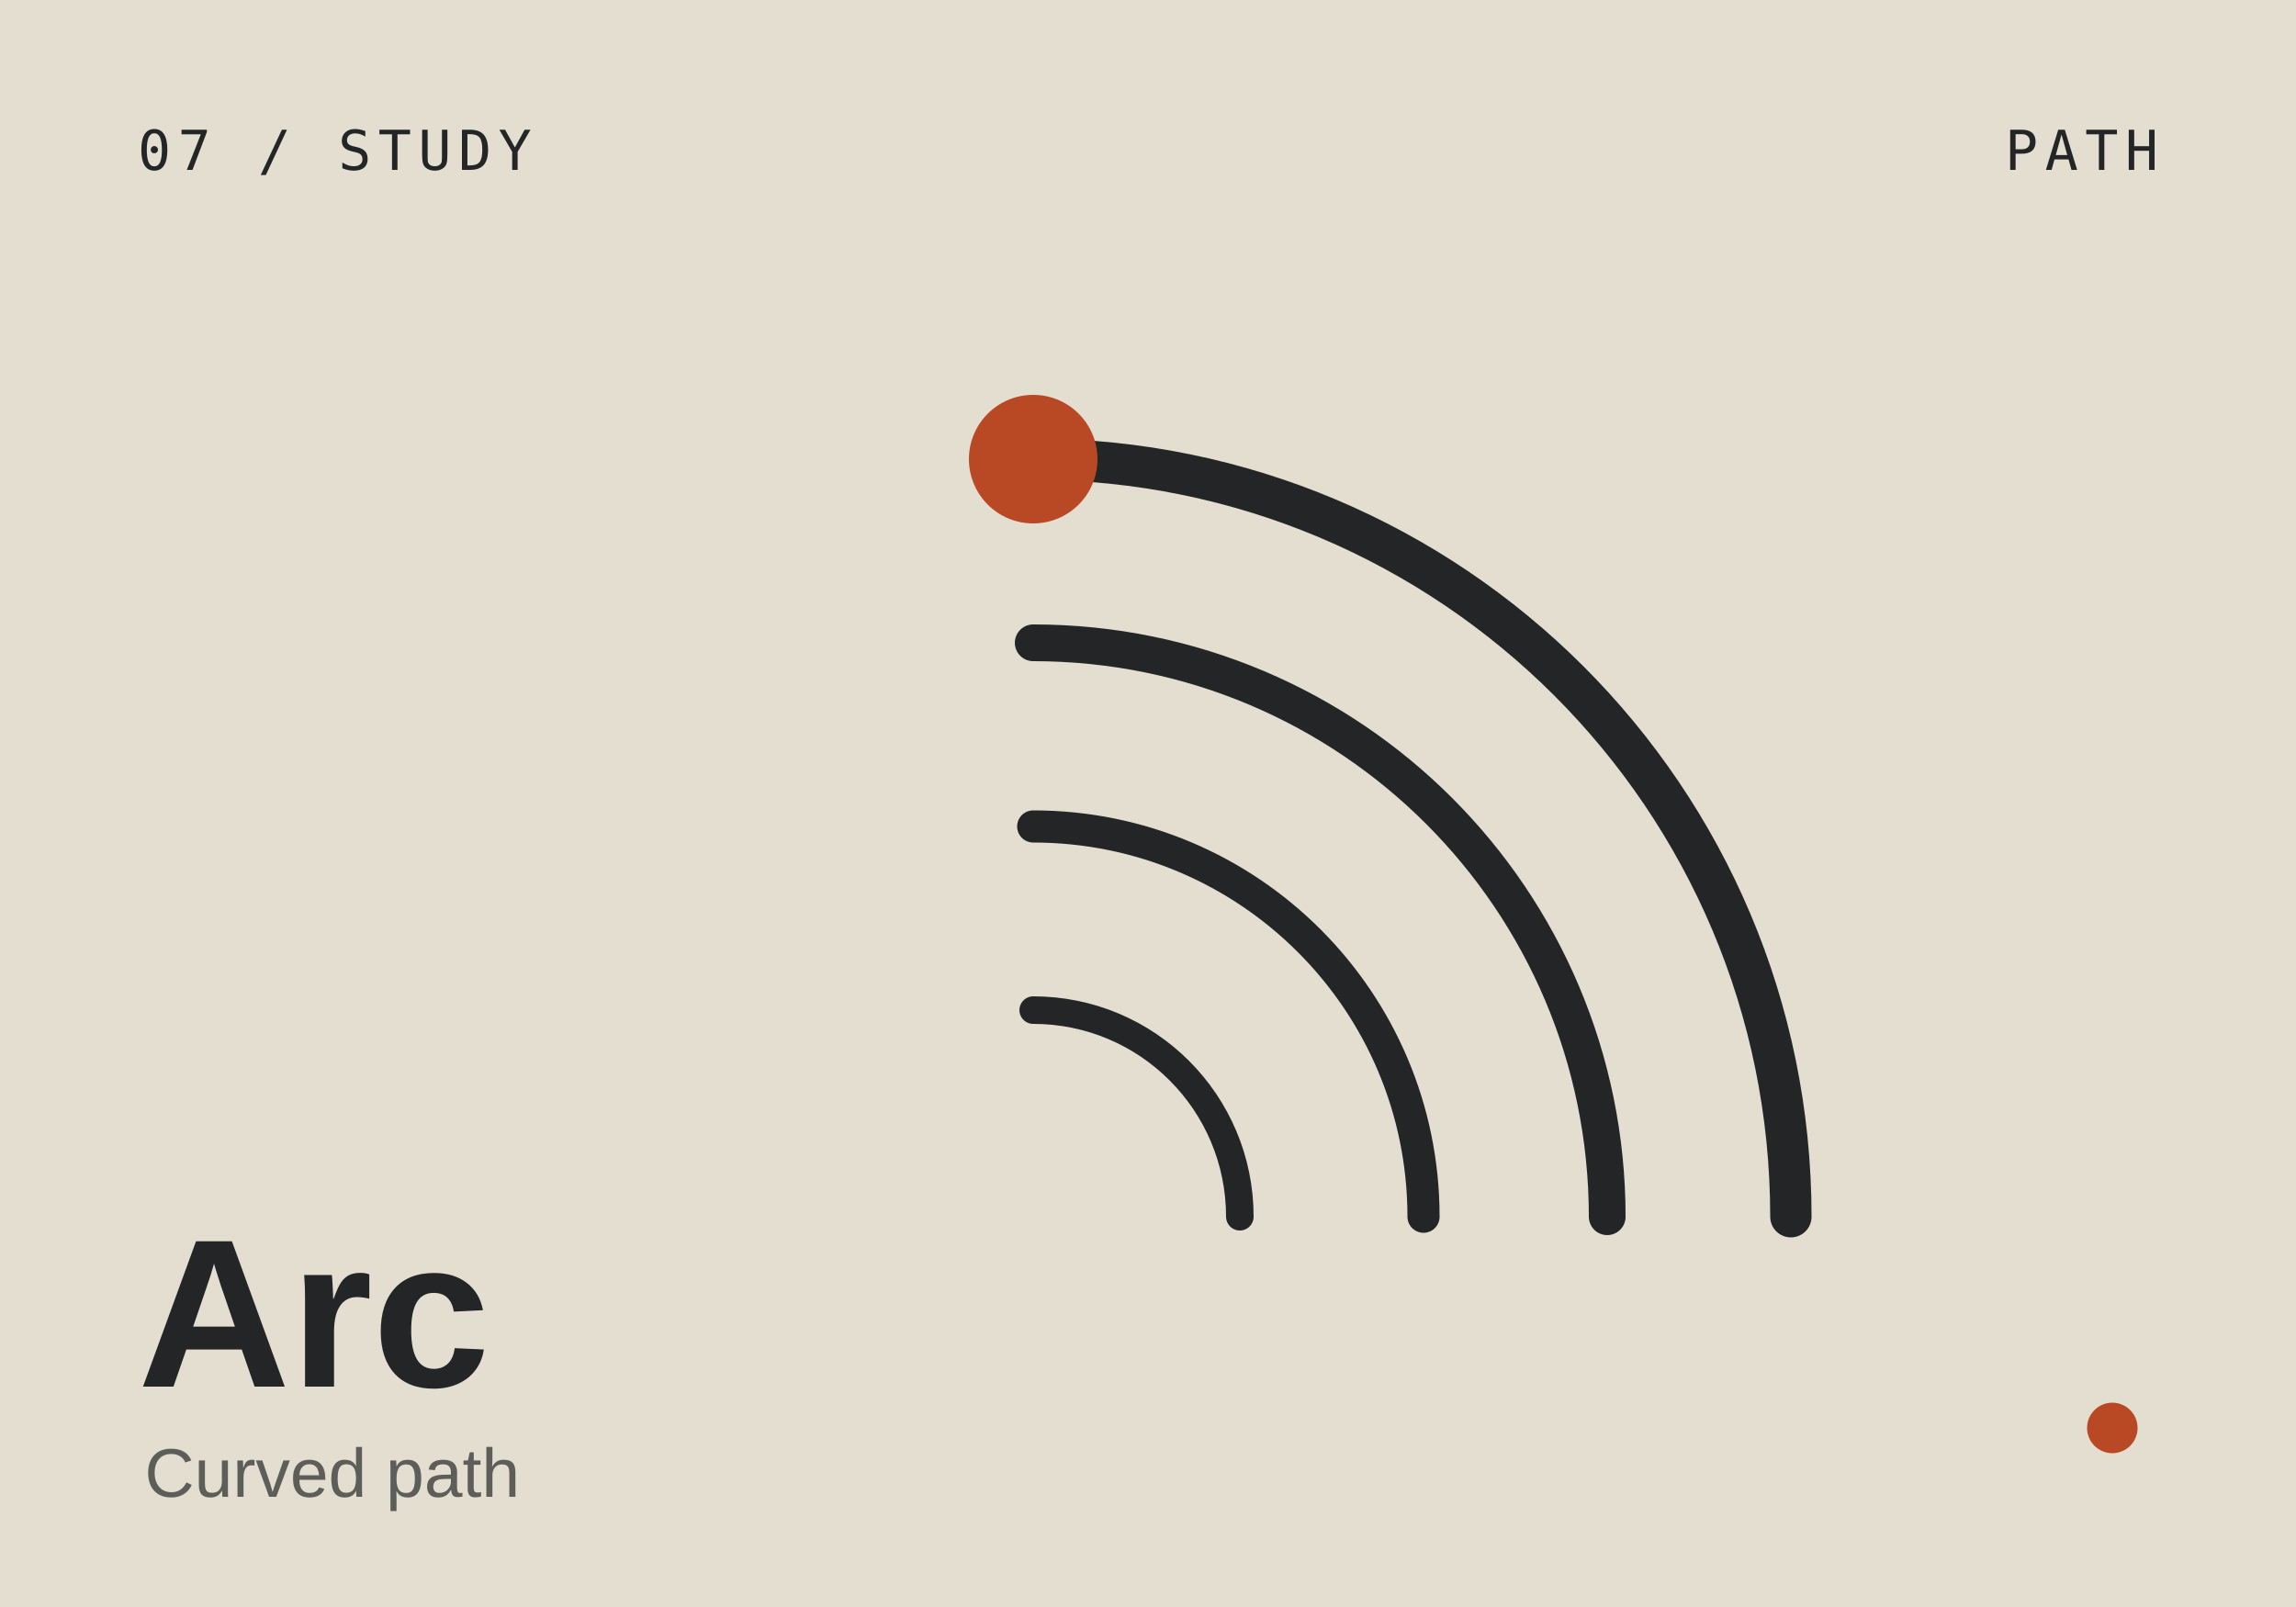
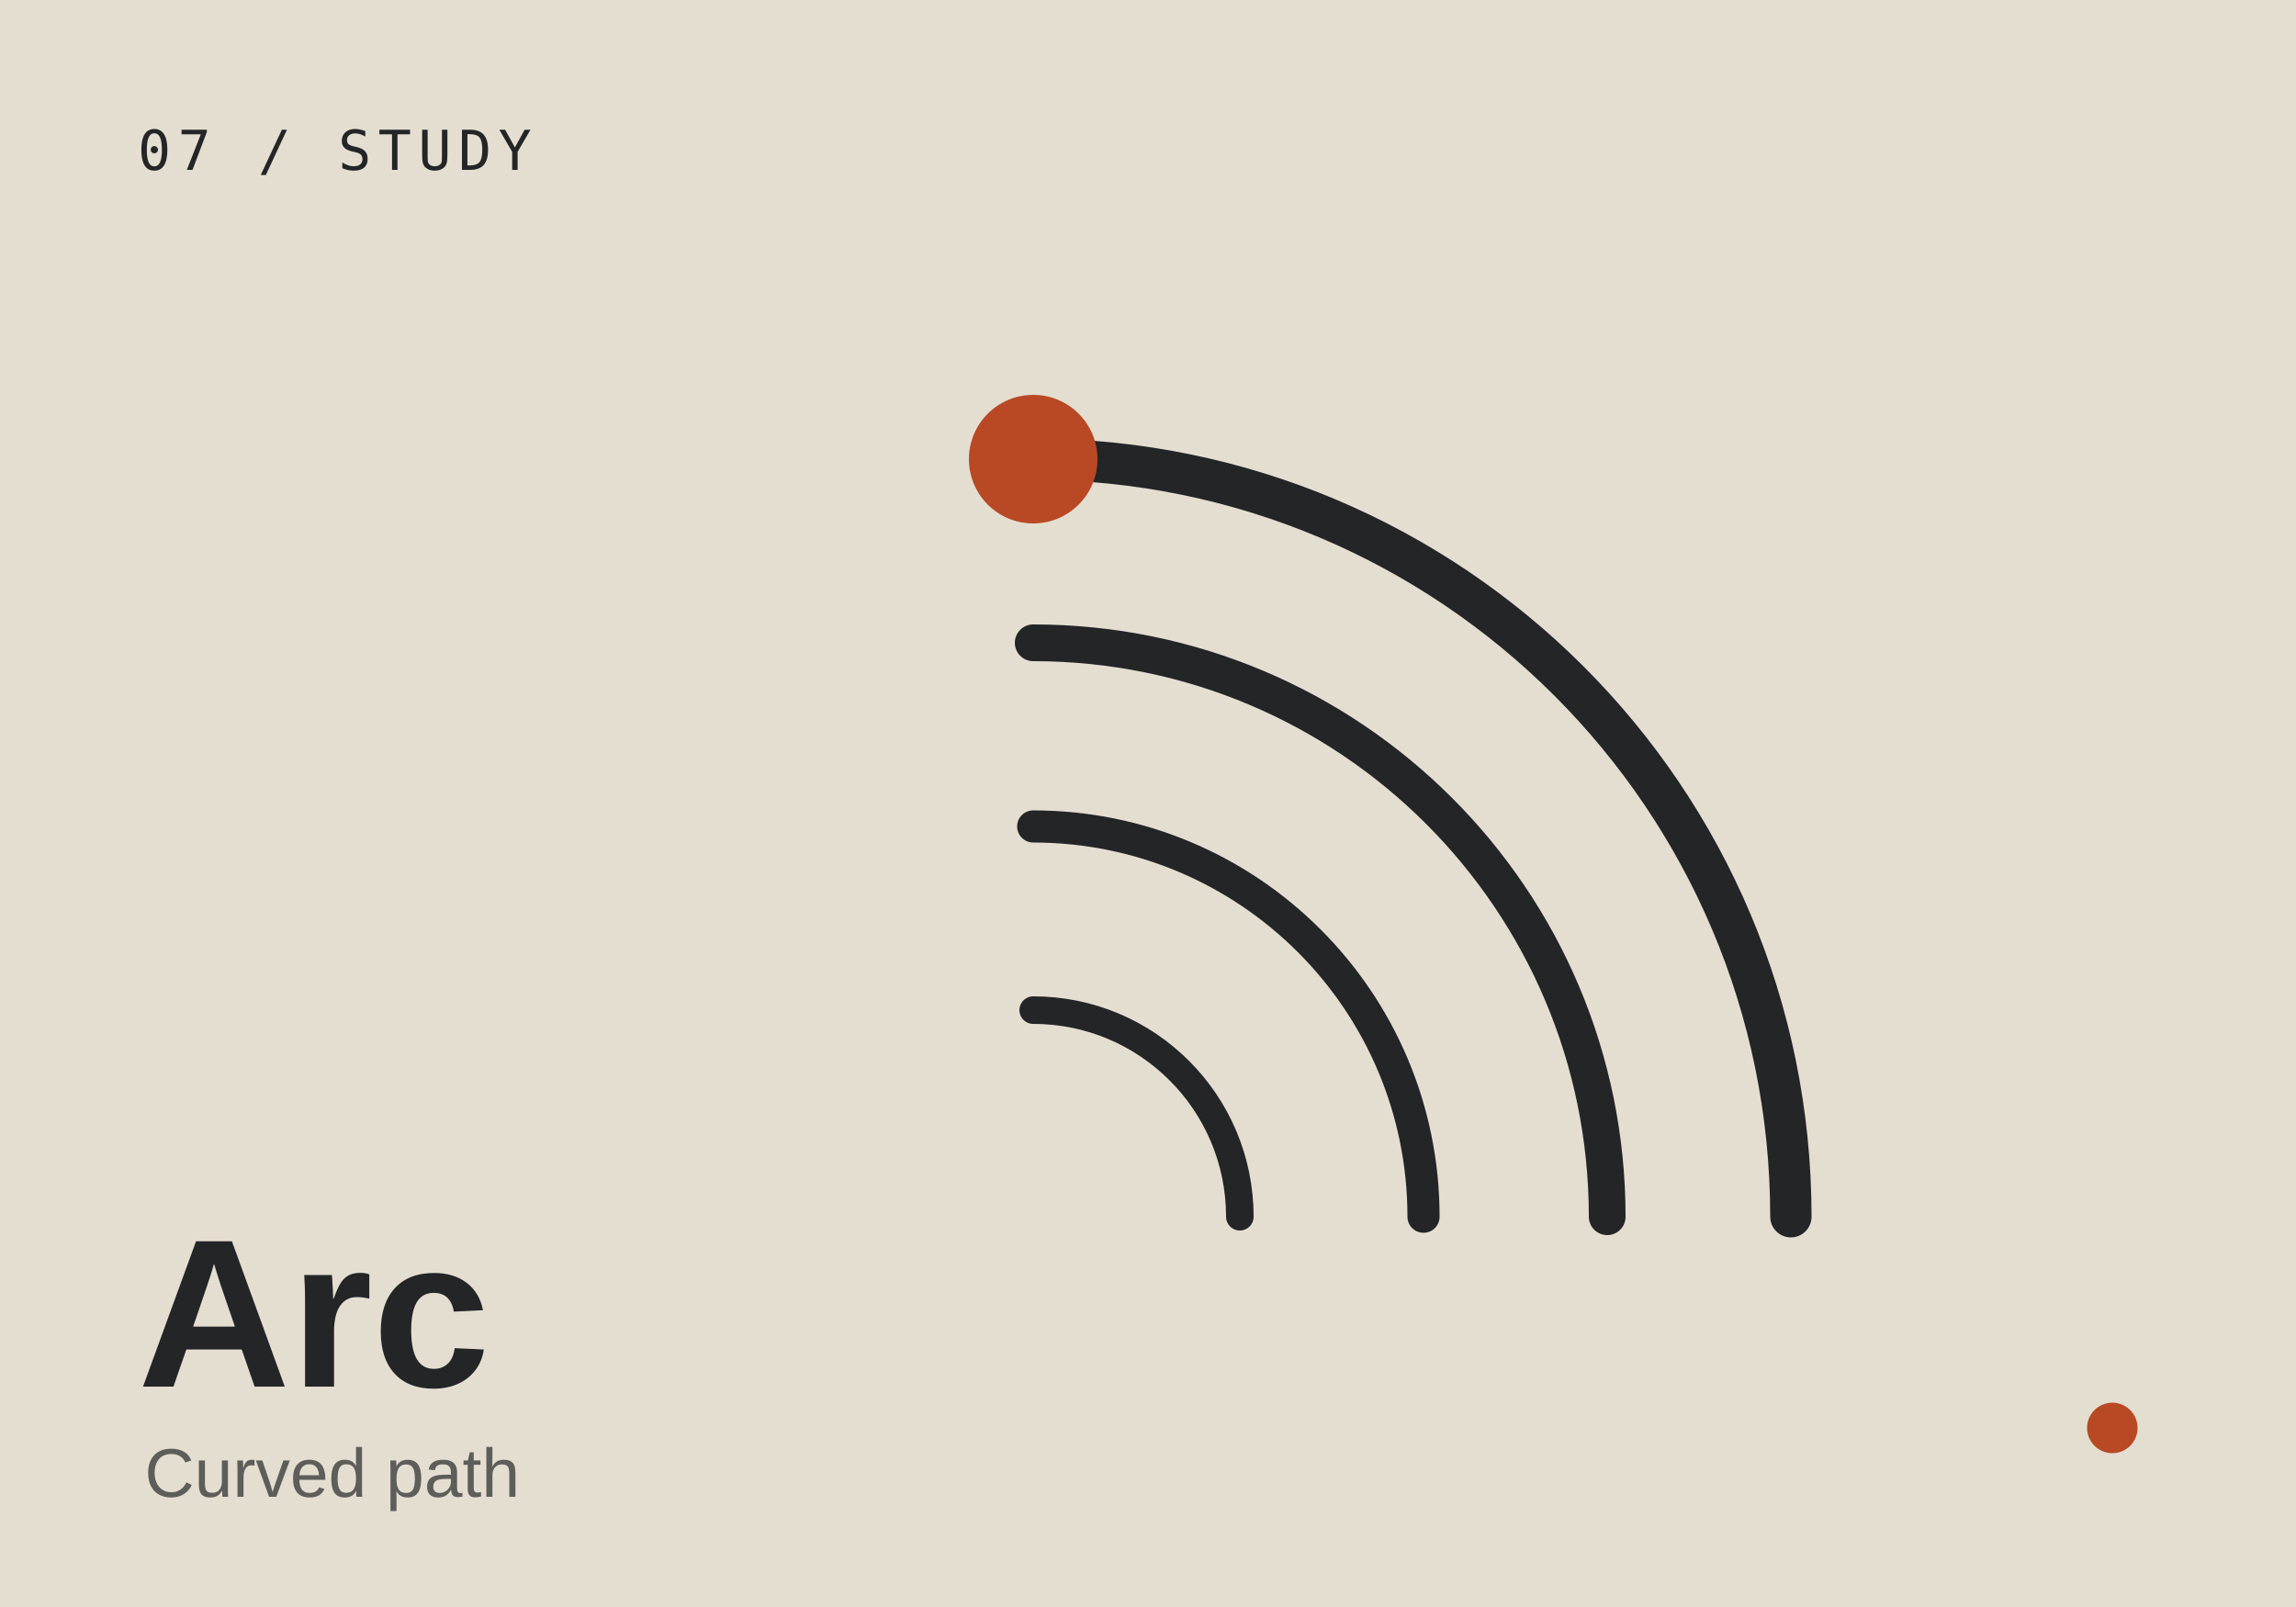
<svg xmlns="http://www.w3.org/2000/svg" width="1600" height="1120" viewBox="0 0 1000 700" role="img" aria-label="Arc study plate: nested quarter-circle sweeps ending in a rust node">
  <style>text{font-family:Arial,Helvetica,sans-serif} .mono{font-family:Consolas,monospace;letter-spacing:3px}</style>
  <rect x="0" y="0" width="1000" height="700" rx="0" fill="#e4ded1" />
  <text x="60" y="74" font-size="24" fill="#232527" font-weight="400" class="mono">07 / STUDY</text>
-   <text x="940" y="74" font-size="24" fill="#232527" font-weight="400" class="mono" text-anchor="end">PATH</text>
  <g transform="translate(100 80)">
    <path d="M680 450 A330 330 0 0 0 350 120" fill="none" stroke="#232527" stroke-width="18" stroke-linecap="round" stroke-linejoin="round" />
    <path d="M600 450 A250 250 0 0 0 350 200" fill="none" stroke="#232527" stroke-width="16" stroke-linecap="round" stroke-linejoin="round" />
    <path d="M520 450 A170 170 0 0 0 350 280" fill="none" stroke="#232527" stroke-width="14" stroke-linecap="round" stroke-linejoin="round" />
    <path d="M440 450 A90 90 0 0 0 350 360" fill="none" stroke="#232527" stroke-width="12" stroke-linecap="round" stroke-linejoin="round" />
    <circle cx="350" cy="120" r="28" fill="#b84924" />
  </g>
  <text x="60" y="604" font-size="92" fill="#232527" font-weight="700">Arc</text>
  <text x="63" y="652" font-size="30" fill="#5d5d5a" font-weight="400">Curved path</text>
  <circle cx="920" cy="622" r="11" fill="#b84924" />
</svg>
